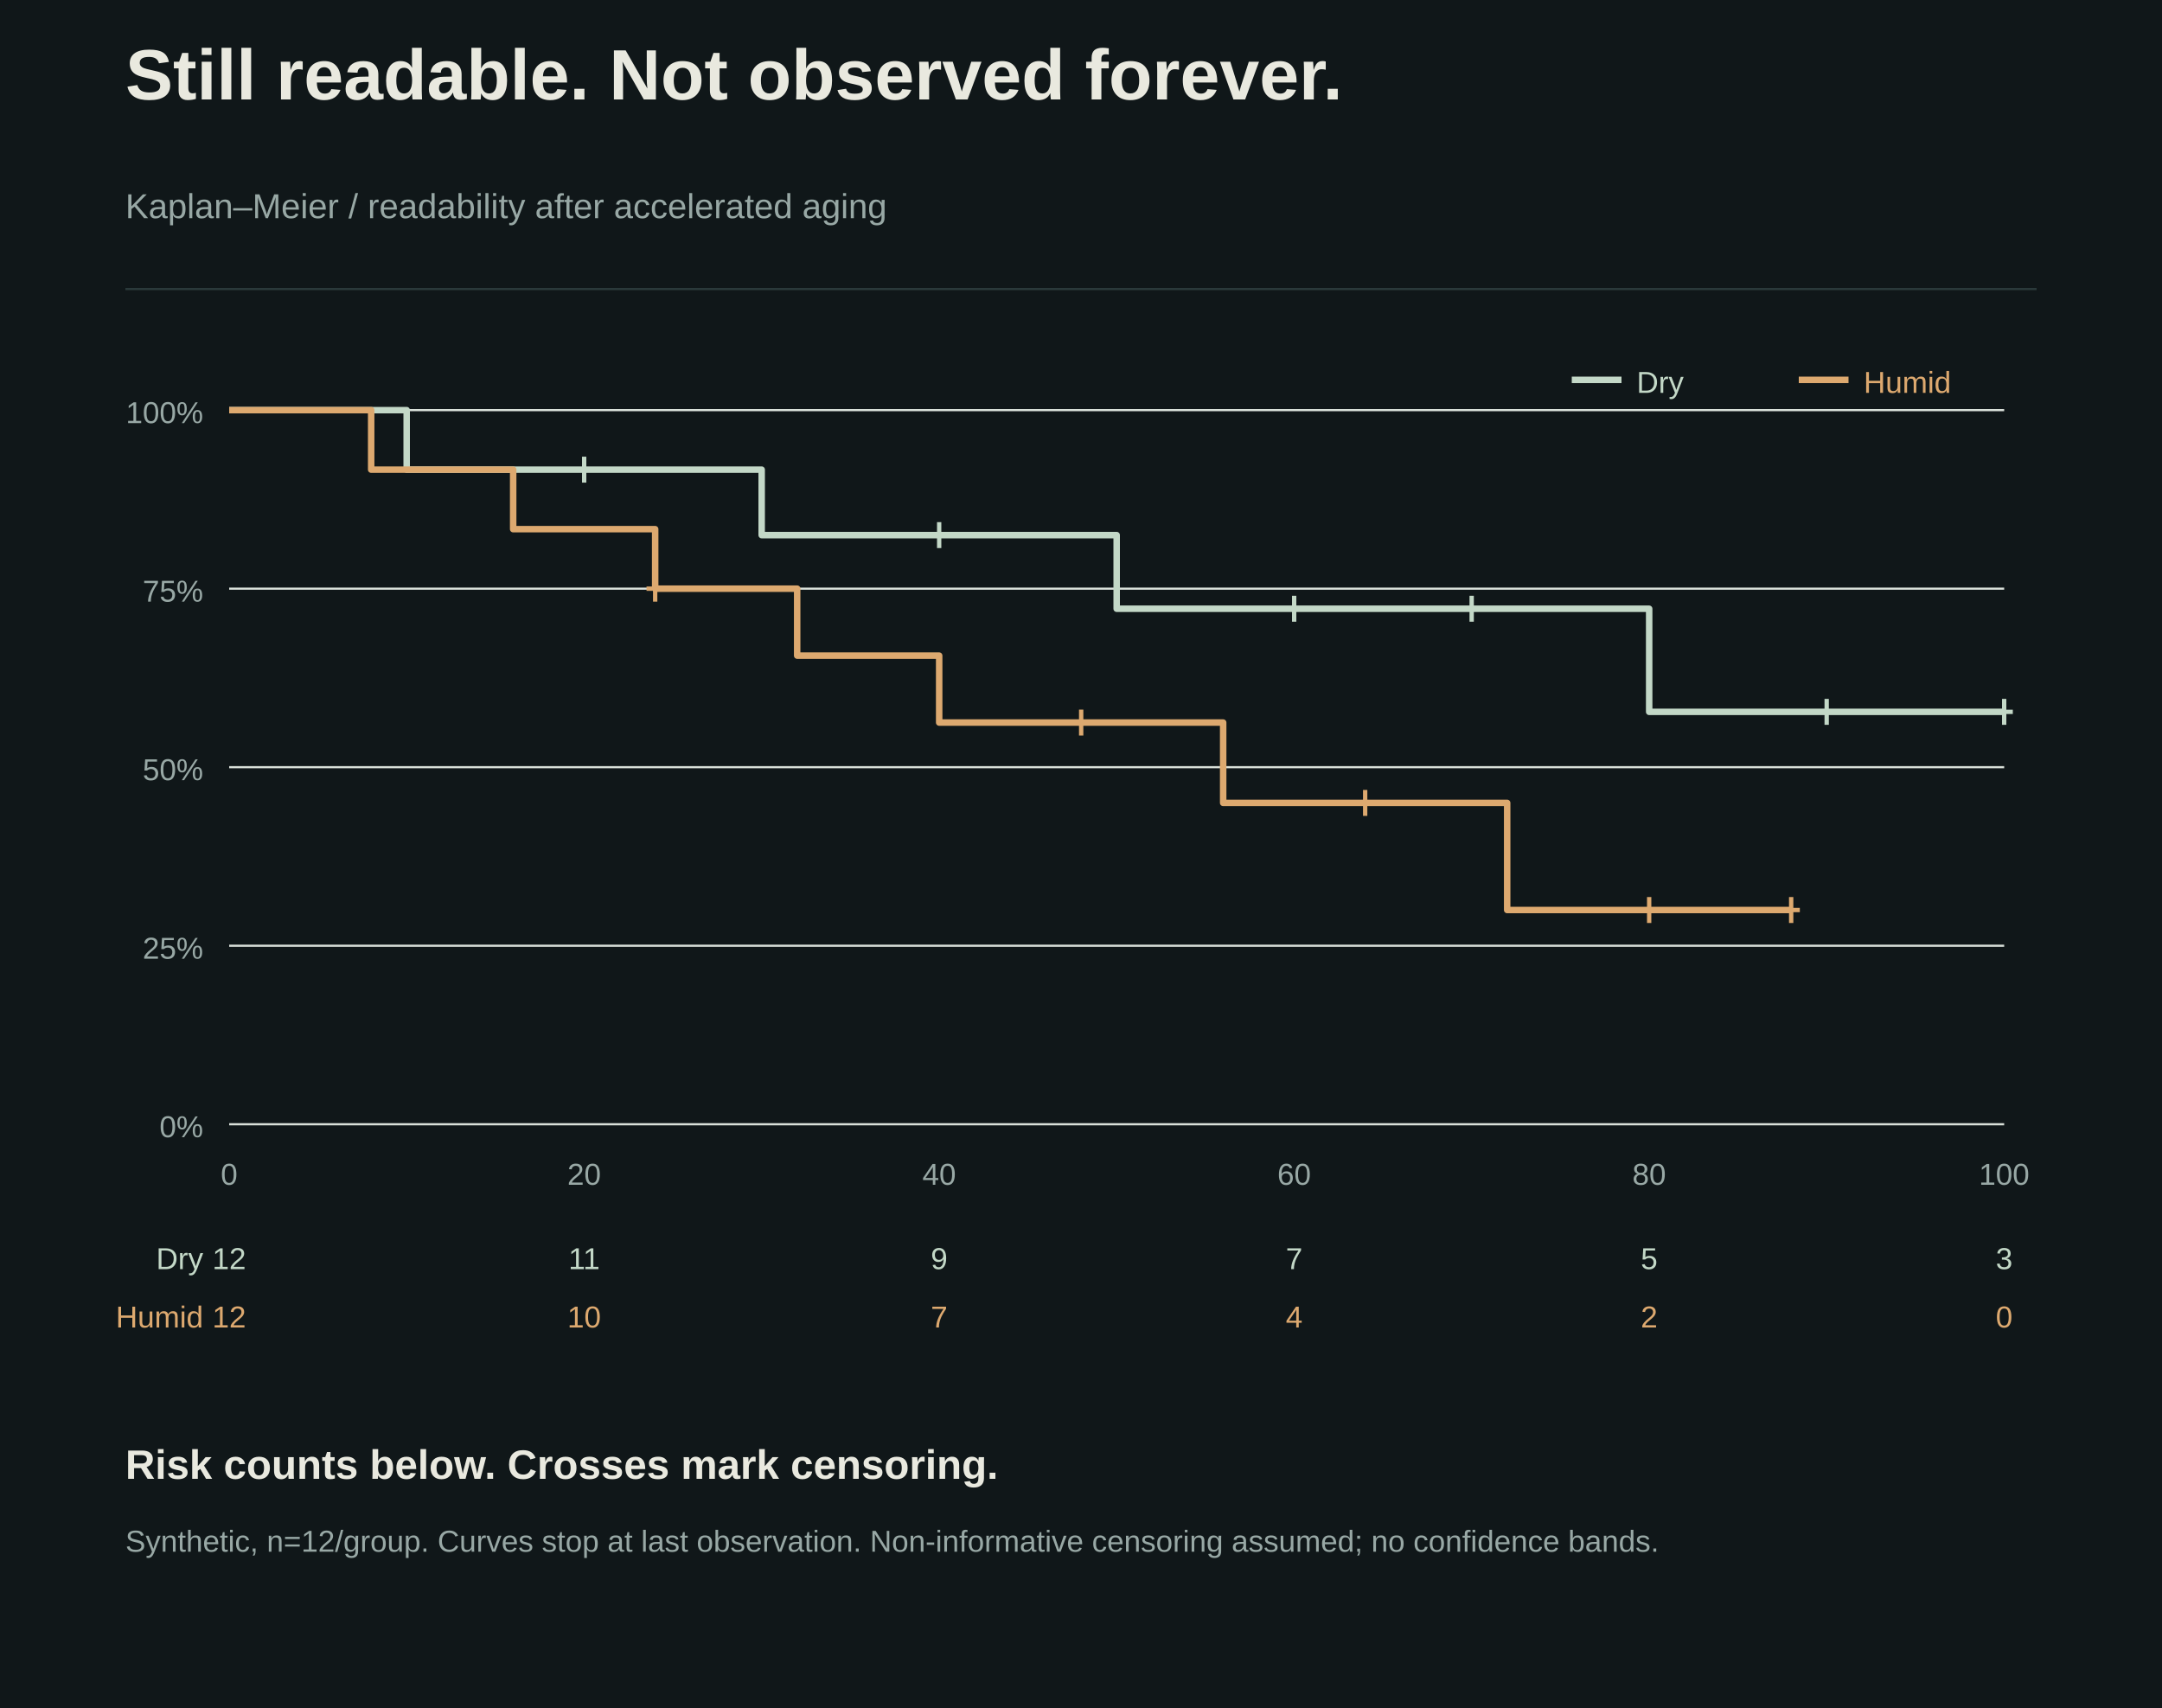
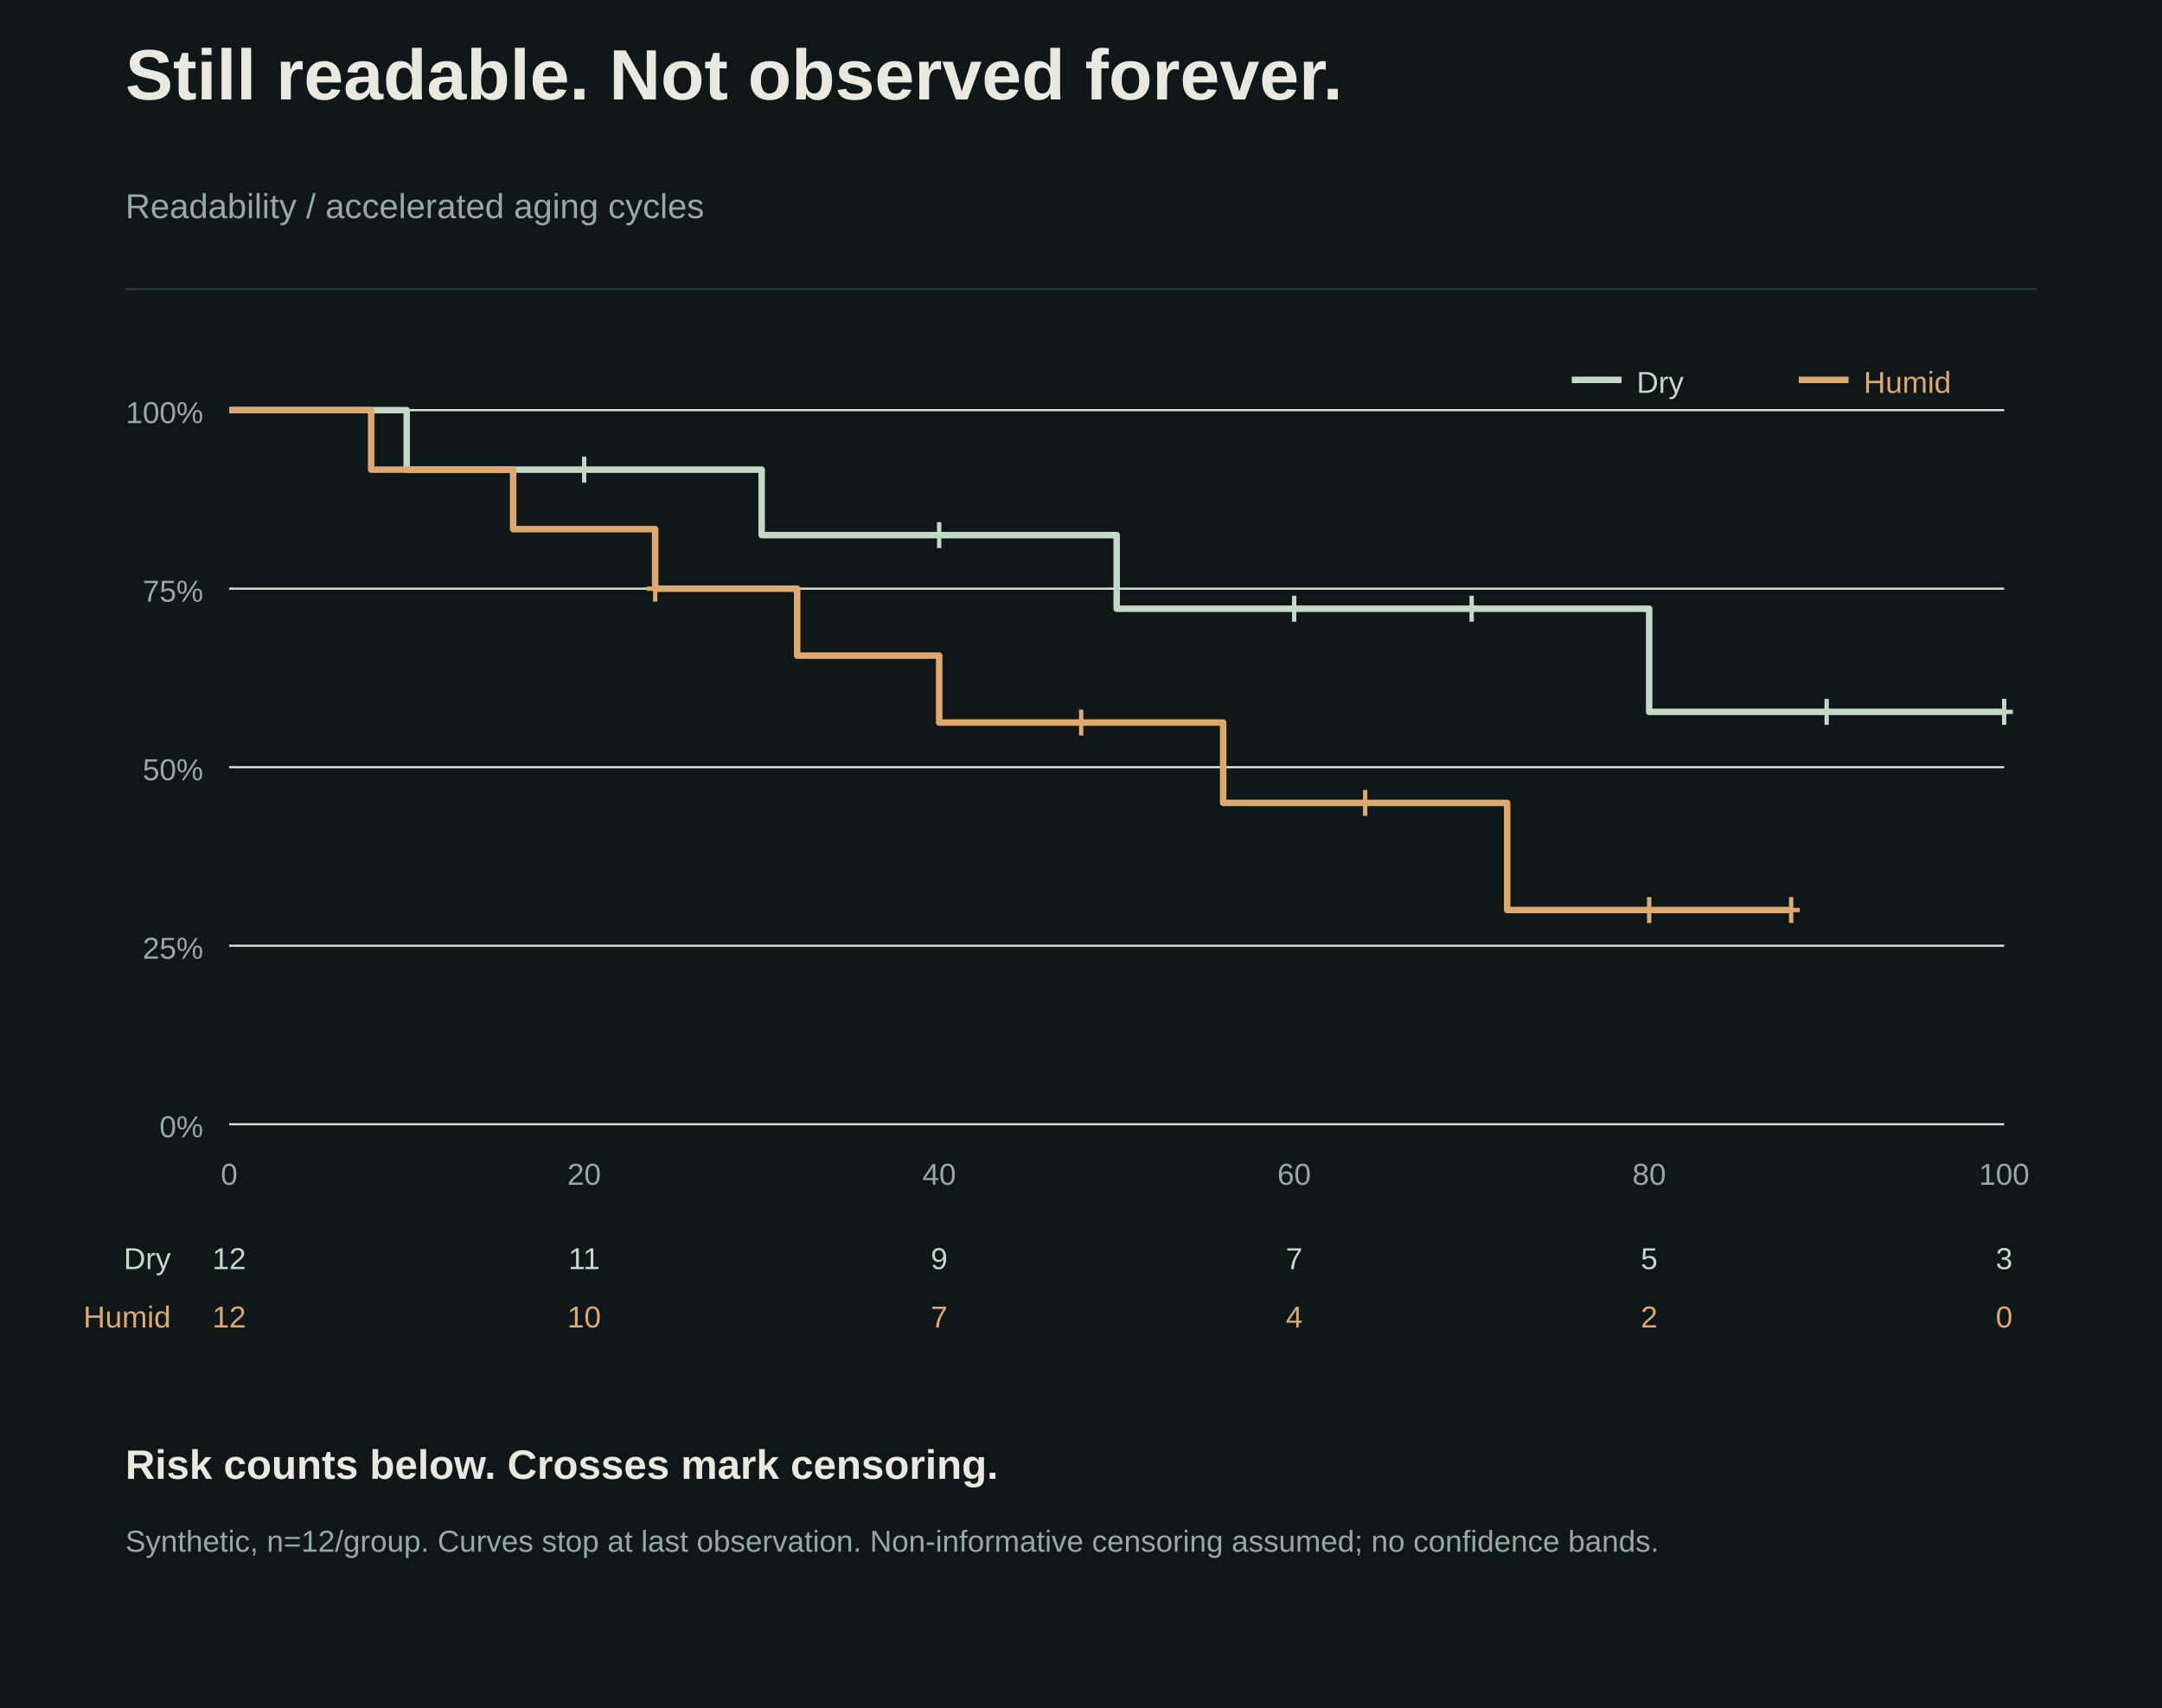
<svg xmlns="http://www.w3.org/2000/svg" width="1000" height="790" viewBox="0 0 1000 790" role="img" aria-labelledby="title desc" font-family="Segoe UI, Arial, sans-serif">
  <rect width="1000" height="790" fill="#101719" />
  <text x="58.00" y="46.00" font-size="33" fill="#e9e9df" text-anchor="start" font-weight="650">Still readable. Not observed forever.</text>
-   <text x="58.00" y="100.90" font-size="16" fill="#98a8a5" text-anchor="start" font-weight="400">Kaplan–Meier / readability after accelerated aging</text>
+   <text x="58.00" y="100.90" font-size="16" fill="#98a8a5" text-anchor="start" font-weight="400">Readability / accelerated aging cycles</text>
  <line x1="58.00" y1="133.70" x2="942.00" y2="133.70" stroke="#2a393a" stroke-width="1" />
  <line x1="106.00" y1="520.00" x2="927.00" y2="520.00" stroke="#d9e0d9" stroke-width="1" />
  <text x="94.00" y="526.00" font-size="14" fill="#98a8a5" text-anchor="end" font-weight="400">0%</text>
  <line x1="106.00" y1="437.43" x2="927.00" y2="437.43" stroke="#d9e0d9" stroke-width="1" />
  <text x="94.00" y="443.43" font-size="14" fill="#98a8a5" text-anchor="end" font-weight="400">25%</text>
  <line x1="106.00" y1="354.85" x2="927.00" y2="354.85" stroke="#d9e0d9" stroke-width="1" />
  <text x="94.00" y="360.85" font-size="14" fill="#98a8a5" text-anchor="end" font-weight="400">50%</text>
  <line x1="106.00" y1="272.27" x2="927.00" y2="272.27" stroke="#d9e0d9" stroke-width="1" />
  <text x="94.00" y="278.27" font-size="14" fill="#98a8a5" text-anchor="end" font-weight="400">75%</text>
  <line x1="106.00" y1="189.70" x2="927.00" y2="189.70" stroke="#d9e0d9" stroke-width="1" />
  <text x="94.00" y="195.70" font-size="14" fill="#98a8a5" text-anchor="end" font-weight="400">100%</text>
  <text x="106.00" y="548.00" font-size="14" fill="#98a8a5" text-anchor="middle" font-weight="400">0</text>
  <text x="270.20" y="548.00" font-size="14" fill="#98a8a5" text-anchor="middle" font-weight="400">20</text>
  <text x="434.40" y="548.00" font-size="14" fill="#98a8a5" text-anchor="middle" font-weight="400">40</text>
  <text x="598.60" y="548.00" font-size="14" fill="#98a8a5" text-anchor="middle" font-weight="400">60</text>
  <text x="762.80" y="548.00" font-size="14" fill="#98a8a5" text-anchor="middle" font-weight="400">80</text>
  <text x="927.00" y="548.00" font-size="14" fill="#98a8a5" text-anchor="middle" font-weight="400">100</text>
  <line x1="266.20" y1="217.23" x2="274.20" y2="217.23" stroke="#c3d8c7" stroke-width="2" />
  <line x1="270.20" y1="211.23" x2="270.20" y2="223.23" stroke="#c3d8c7" stroke-width="2" data-mark="censor" data-group="Dry" data-time="20" data-n="1" />
  <line x1="430.40" y1="247.50" x2="438.40" y2="247.50" stroke="#c3d8c7" stroke-width="2" />
  <line x1="434.40" y1="241.50" x2="434.40" y2="253.50" stroke="#c3d8c7" stroke-width="2" data-mark="censor" data-group="Dry" data-time="40" data-n="1" />
  <line x1="594.60" y1="281.56" x2="602.60" y2="281.56" stroke="#c3d8c7" stroke-width="2" />
  <line x1="598.60" y1="275.56" x2="598.60" y2="287.56" stroke="#c3d8c7" stroke-width="2" data-mark="censor" data-group="Dry" data-time="60" data-n="1" />
  <line x1="676.70" y1="281.56" x2="684.70" y2="281.56" stroke="#c3d8c7" stroke-width="2" />
  <line x1="680.70" y1="275.56" x2="680.70" y2="287.56" stroke="#c3d8c7" stroke-width="2" data-mark="censor" data-group="Dry" data-time="70" data-n="1" />
  <line x1="840.90" y1="329.25" x2="848.90" y2="329.25" stroke="#c3d8c7" stroke-width="2" />
  <line x1="844.90" y1="323.25" x2="844.90" y2="335.25" stroke="#c3d8c7" stroke-width="2" data-mark="censor" data-group="Dry" data-time="90" data-n="1" />
  <line x1="923.00" y1="329.25" x2="931.00" y2="329.25" stroke="#c3d8c7" stroke-width="2" />
  <line x1="927.00" y1="323.25" x2="927.00" y2="335.25" stroke="#c3d8c7" stroke-width="2" data-mark="censor" data-group="Dry" data-time="100" data-n="3" />
  <path d="M 106.000 189.700 H 188.100 V 217.225 H 270.200 H 352.300 V 247.502 H 434.400 H 516.500 V 281.565 H 598.600 H 680.700 H 762.800 V 329.252 H 844.900 H 927.000" fill="none" stroke="#c3d8c7" stroke-width="3" stroke-linejoin="round" data-mark="km" data-group="Dry" />
-   <text x="94.00" y="587.00" font-size="14" fill="#c3d8c7" text-anchor="end" font-weight="400">Dry</text>
+   <text x="79.00" y="587.00" font-size="14" fill="#c3d8c7" text-anchor="end" font-weight="400">Dry</text>
  <text x="106.00" y="587.00" font-size="14" fill="#c3d8c7" text-anchor="middle" font-weight="400" data-mark="risk" data-group="Dry" data-time="0" data-n="12">12</text>
  <text x="270.20" y="587.00" font-size="14" fill="#c3d8c7" text-anchor="middle" font-weight="400" data-mark="risk" data-group="Dry" data-time="20" data-n="11">11</text>
  <text x="434.40" y="587.00" font-size="14" fill="#c3d8c7" text-anchor="middle" font-weight="400" data-mark="risk" data-group="Dry" data-time="40" data-n="9">9</text>
  <text x="598.60" y="587.00" font-size="14" fill="#c3d8c7" text-anchor="middle" font-weight="400" data-mark="risk" data-group="Dry" data-time="60" data-n="7">7</text>
  <text x="762.80" y="587.00" font-size="14" fill="#c3d8c7" text-anchor="middle" font-weight="400" data-mark="risk" data-group="Dry" data-time="80" data-n="5">5</text>
  <text x="927.00" y="587.00" font-size="14" fill="#c3d8c7" text-anchor="middle" font-weight="400" data-mark="risk" data-group="Dry" data-time="100" data-n="3">3</text>
  <line x1="727.00" y1="175.70" x2="750.00" y2="175.70" stroke="#c3d8c7" stroke-width="3" />
  <text x="757.00" y="181.70" font-size="14" fill="#c3d8c7" text-anchor="start" font-weight="400">Dry</text>
  <line x1="299.04" y1="272.27" x2="307.04" y2="272.27" stroke="#dda96f" stroke-width="2" />
  <line x1="303.04" y1="266.27" x2="303.04" y2="278.27" stroke="#dda96f" stroke-width="2" data-mark="censor" data-group="Humid" data-time="24" data-n="1" />
  <line x1="496.08" y1="334.21" x2="504.08" y2="334.21" stroke="#dda96f" stroke-width="2" />
  <line x1="500.08" y1="328.21" x2="500.08" y2="340.21" stroke="#dda96f" stroke-width="2" data-mark="censor" data-group="Humid" data-time="48" data-n="1" />
  <line x1="627.44" y1="371.37" x2="635.44" y2="371.37" stroke="#dda96f" stroke-width="2" />
  <line x1="631.44" y1="365.37" x2="631.44" y2="377.37" stroke="#dda96f" stroke-width="2" data-mark="censor" data-group="Humid" data-time="64" data-n="1" />
  <line x1="758.80" y1="420.91" x2="766.80" y2="420.91" stroke="#dda96f" stroke-width="2" />
  <line x1="762.80" y1="414.91" x2="762.80" y2="426.91" stroke="#dda96f" stroke-width="2" data-mark="censor" data-group="Humid" data-time="80" data-n="1" />
  <line x1="824.48" y1="420.91" x2="832.48" y2="420.91" stroke="#dda96f" stroke-width="2" />
  <line x1="828.48" y1="414.91" x2="828.48" y2="426.91" stroke="#dda96f" stroke-width="2" data-mark="censor" data-group="Humid" data-time="88" data-n="1" />
  <path d="M 106.000 189.700 H 171.680 V 217.225 H 237.360 V 244.750 H 303.040 V 272.275 H 368.720 V 303.241 H 434.400 V 334.206 H 500.080 H 565.760 V 371.365 H 631.440 H 697.120 V 420.910 H 762.800 H 828.480" fill="none" stroke="#dda96f" stroke-width="3" stroke-linejoin="round" data-mark="km" data-group="Humid" />
-   <text x="94.00" y="614.00" font-size="14" fill="#dda96f" text-anchor="end" font-weight="400">Humid</text>
+   <text x="79.00" y="614.00" font-size="14" fill="#dda96f" text-anchor="end" font-weight="400">Humid</text>
  <text x="106.00" y="614.00" font-size="14" fill="#dda96f" text-anchor="middle" font-weight="400" data-mark="risk" data-group="Humid" data-time="0" data-n="12">12</text>
  <text x="270.20" y="614.00" font-size="14" fill="#dda96f" text-anchor="middle" font-weight="400" data-mark="risk" data-group="Humid" data-time="20" data-n="10">10</text>
  <text x="434.40" y="614.00" font-size="14" fill="#dda96f" text-anchor="middle" font-weight="400" data-mark="risk" data-group="Humid" data-time="40" data-n="7">7</text>
  <text x="598.60" y="614.00" font-size="14" fill="#dda96f" text-anchor="middle" font-weight="400" data-mark="risk" data-group="Humid" data-time="60" data-n="4">4</text>
  <text x="762.80" y="614.00" font-size="14" fill="#dda96f" text-anchor="middle" font-weight="400" data-mark="risk" data-group="Humid" data-time="80" data-n="2">2</text>
  <text x="927.00" y="614.00" font-size="14" fill="#dda96f" text-anchor="middle" font-weight="400" data-mark="risk" data-group="Humid" data-time="100" data-n="0">0</text>
  <line x1="832.00" y1="175.70" x2="855.00" y2="175.70" stroke="#dda96f" stroke-width="3" />
  <text x="862.00" y="181.70" font-size="14" fill="#dda96f" text-anchor="start" font-weight="400">Humid</text>
  <text x="58.00" y="684.00" font-size="19" fill="#e9e9df" text-anchor="start" font-weight="600">Risk counts below. Crosses mark censoring.</text>
  <text x="58.00" y="717.70" font-size="14" fill="#98a8a5" text-anchor="start" font-weight="400">Synthetic, n=12/group. Curves stop at last observation. Non-informative censoring assumed; no confidence bands.</text>
</svg>
